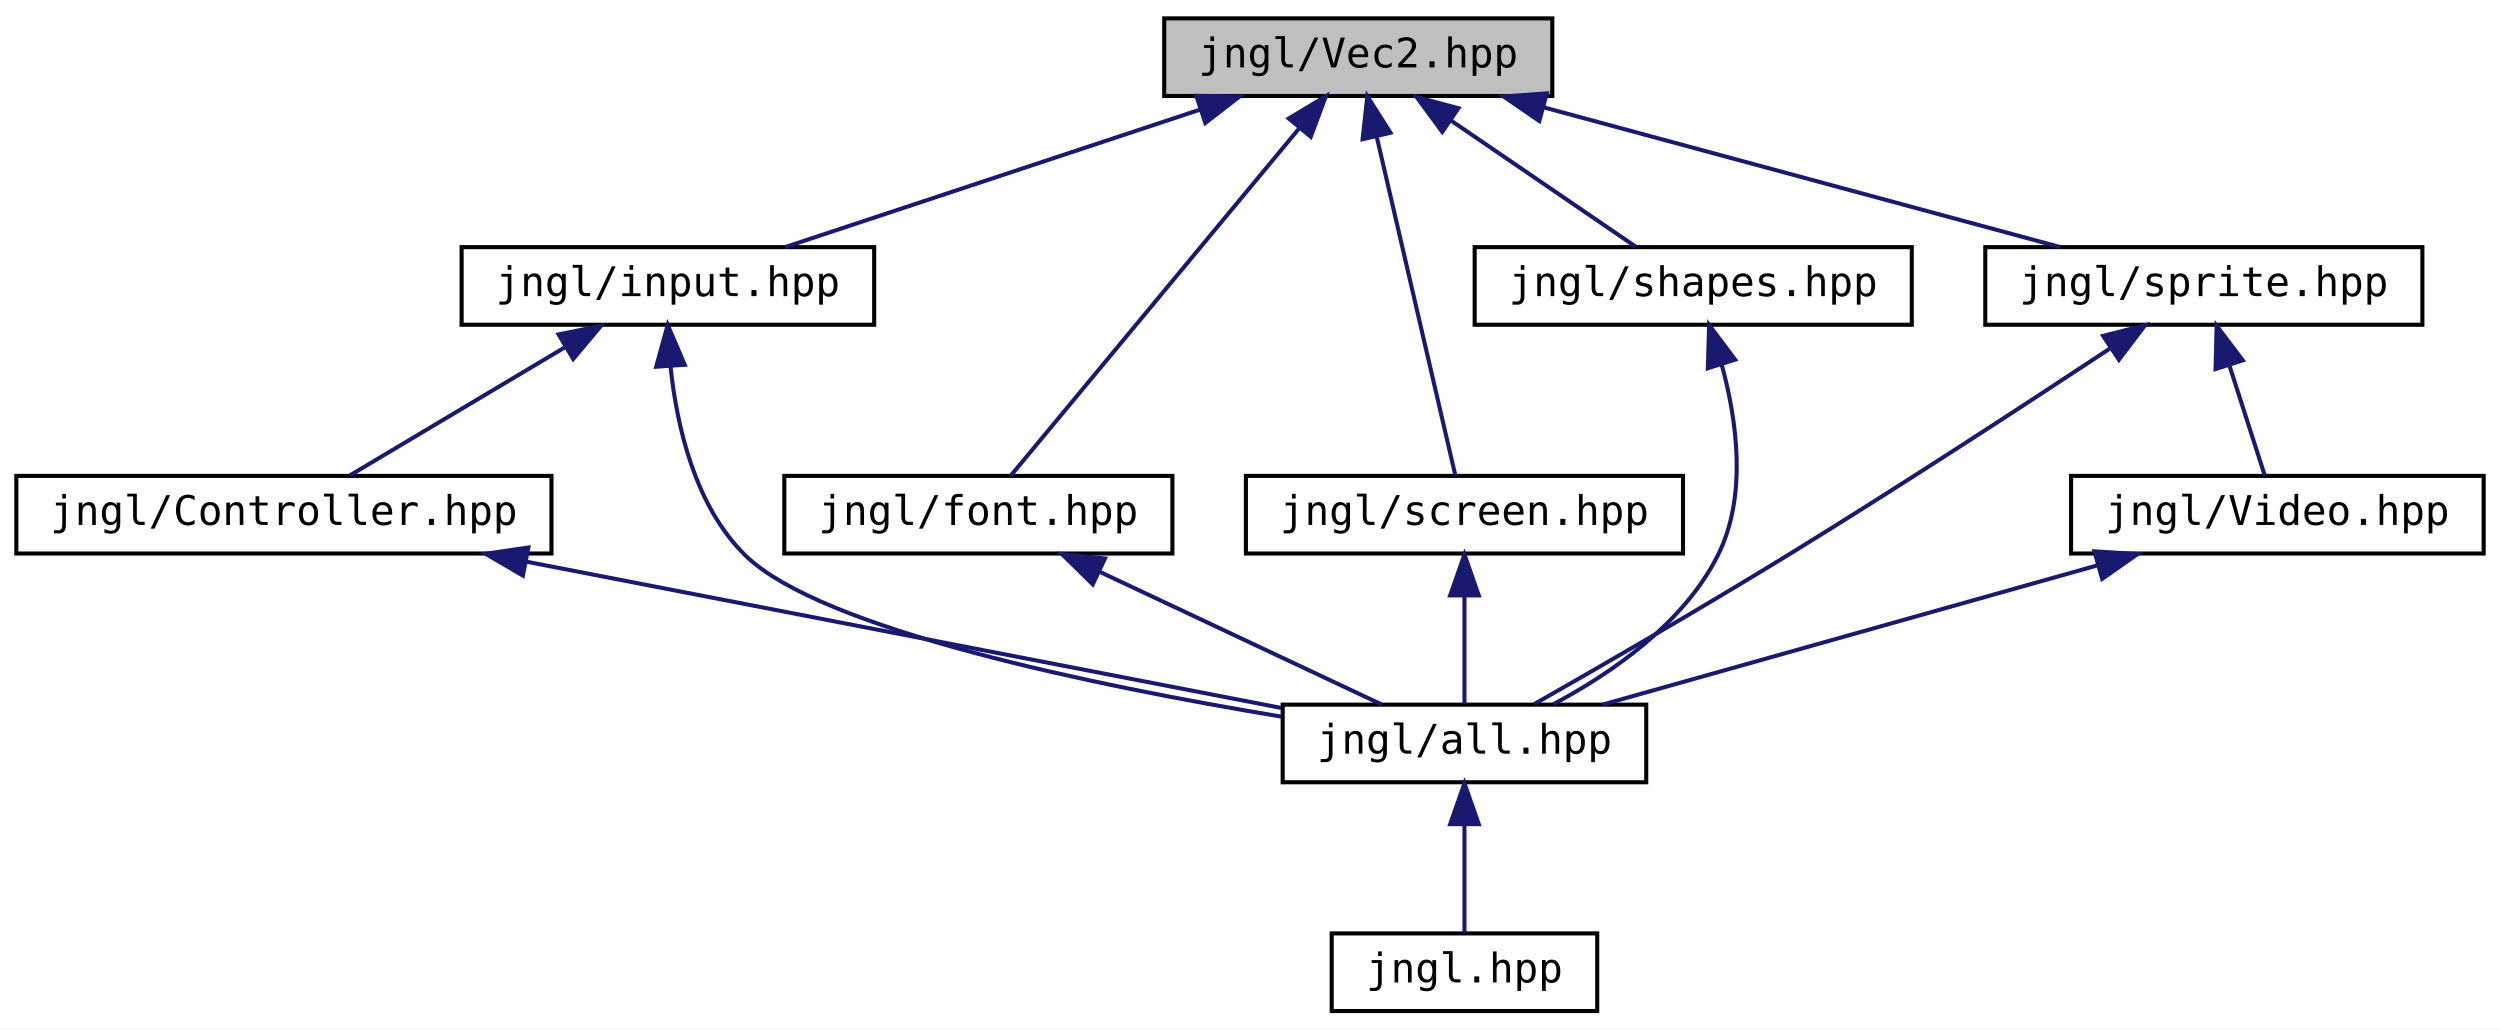
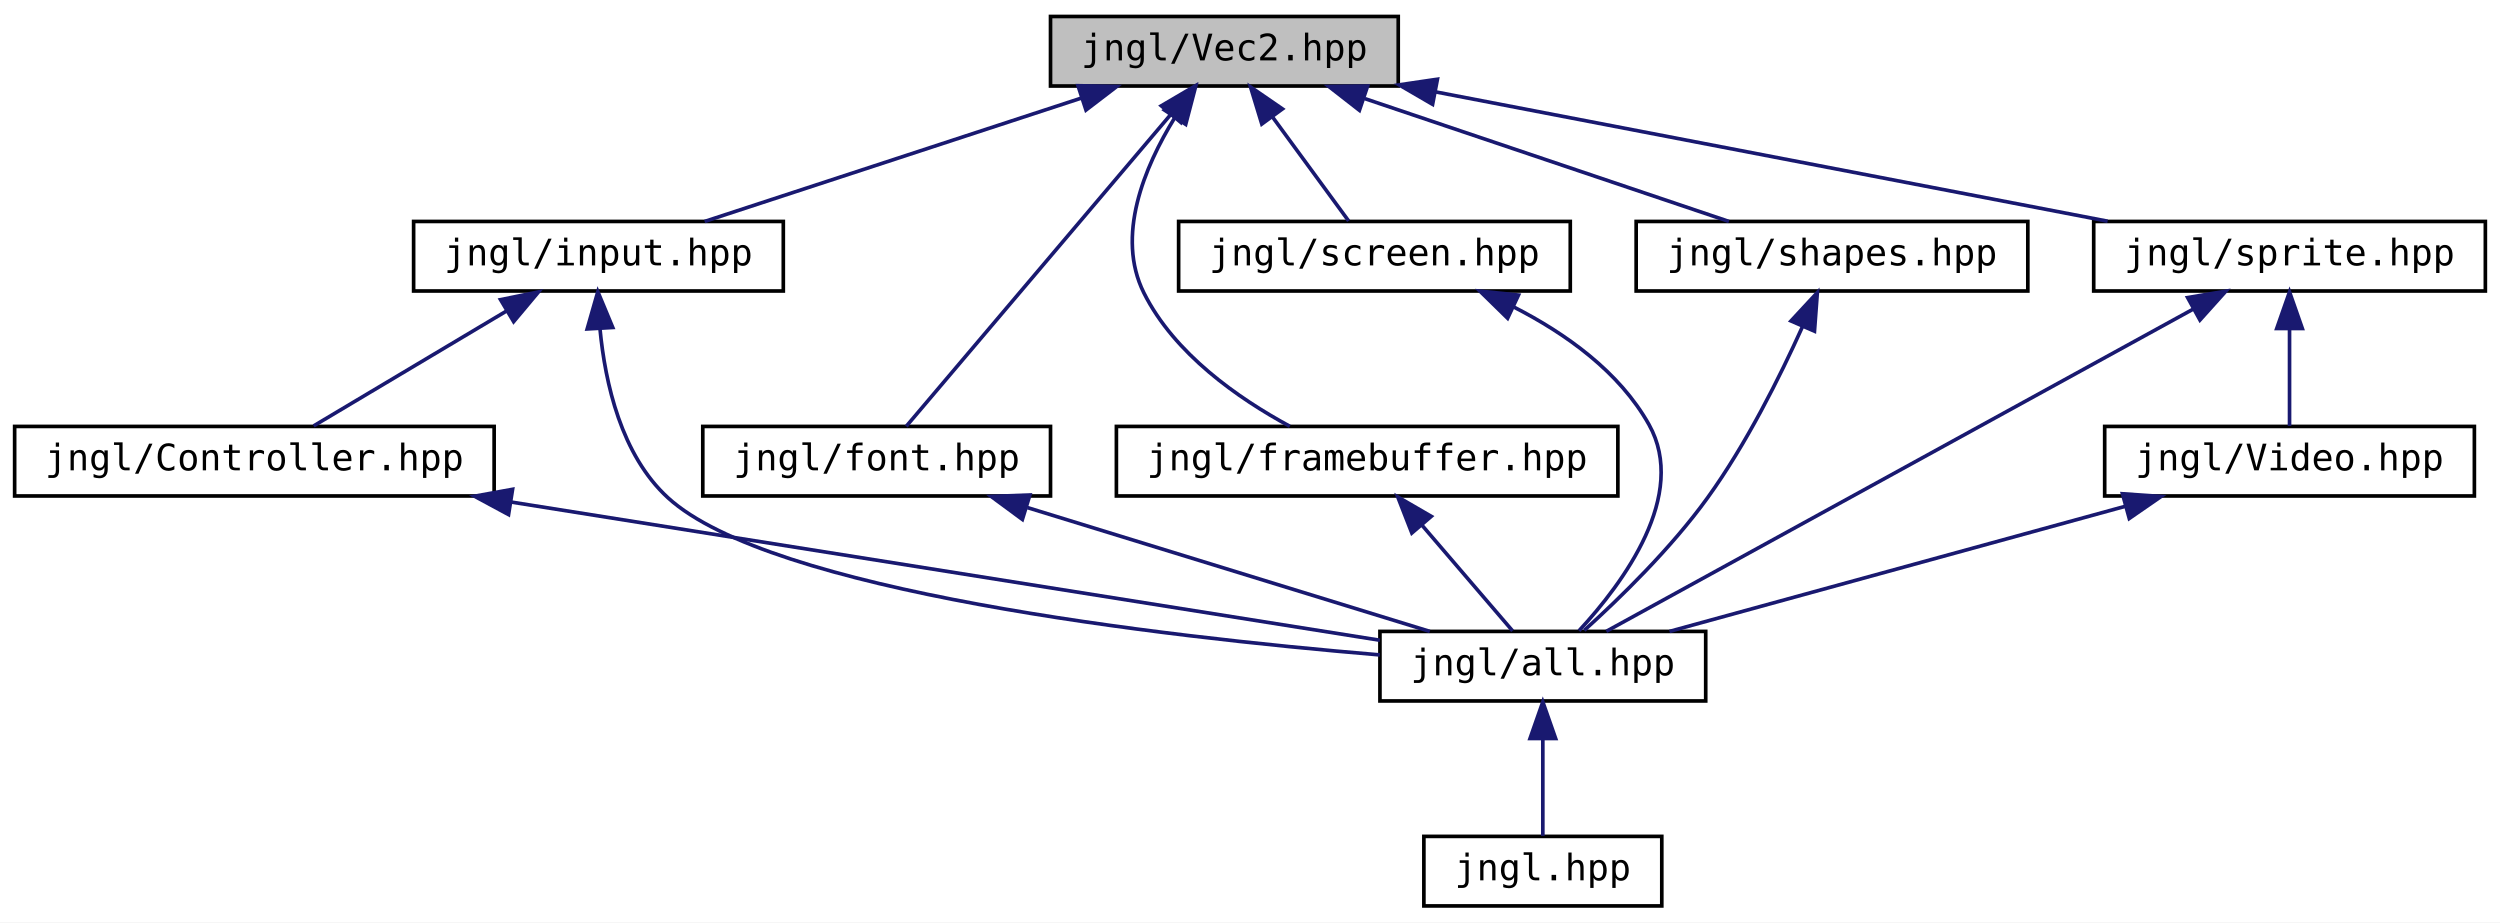
- <svg xmlns="http://www.w3.org/2000/svg" xmlns:xlink="http://www.w3.org/1999/xlink" width="612pt" height="252pt" viewBox="0.00 0.00 612.00 252.00">
+ <svg xmlns="http://www.w3.org/2000/svg" xmlns:xlink="http://www.w3.org/1999/xlink" width="683pt" height="252pt" viewBox="0.00 0.00 683.00 252.00">
  <g id="graph0" class="graph" transform="scale(1 1) rotate(0) translate(4 248)">
-     <polygon fill="#ffffff" stroke="transparent" points="-4,4 -4,-248 608,-248 608,4 -4,4" />
+     <polygon fill="#ffffff" stroke="transparent" points="-4,4 -4,-248 679,-248 679,4 -4,4" />
    <g id="node1" class="node">
-       <polygon fill="#bfbfbf" stroke="#000000" points="281,-224.5 281,-243.5 376,-243.5 376,-224.5 281,-224.5" />
-       <text text-anchor="middle" x="328.5" y="-231.5" font-family="'Consolas',monospace" font-size="10.00" fill="#000000">jngl/Vec2.hpp</text>
+       <polygon fill="#bfbfbf" stroke="#000000" points="283,-224.5 283,-243.5 378,-243.5 378,-224.5 283,-224.5" />
+       <text text-anchor="middle" x="330.5" y="-231.5" font-family="'Consolas',monospace" font-size="10.00" fill="#000000">jngl/Vec2.hpp</text>
    </g>
    <g id="node2" class="node">
      <g id="a_node2">
        <a xlink:href="input_8hpp.html" target="_top" xlink:title="jngl/input.hpp">
          <polygon fill="#ffffff" stroke="#000000" points="109,-168.5 109,-187.5 210,-187.5 210,-168.5 109,-168.5" />
          <text text-anchor="middle" x="159.5" y="-175.5" font-family="'Consolas',monospace" font-size="10.00" fill="#000000">jngl/input.hpp</text>
        </a>
      </g>
    </g>
    <g id="edge1" class="edge">
-       <path fill="none" stroke="#191970" d="M289.843,-221.19C258.881,-210.931 216.143,-196.769 188.173,-187.501" />
-       <polygon fill="#191970" stroke="#191970" points="288.854,-224.55 299.448,-224.373 291.056,-217.905 288.854,-224.55" />
+       <path fill="none" stroke="#191970" d="M291.385,-221.19C260.057,-210.931 216.813,-196.769 188.512,-187.501" />
+       <polygon fill="#191970" stroke="#191970" points="290.511,-224.587 301.104,-224.373 292.69,-217.935 290.511,-224.587" />
    </g>
    <g id="node6" class="node">
      <g id="a_node6">
        <a xlink:href="font_8hpp.html" target="_top" xlink:title="jngl/font.hpp">
          <polygon fill="#ffffff" stroke="#000000" points="188,-112.5 188,-131.5 283,-131.5 283,-112.5 188,-112.5" />
          <text text-anchor="middle" x="235.5" y="-119.5" font-family="'Consolas',monospace" font-size="10.00" fill="#000000">jngl/font.hpp</text>
        </a>
      </g>
    </g>
    <g id="edge6" class="edge">
-       <path fill="none" stroke="#191970" d="M313.991,-216.527C294.097,-192.569 259.041,-150.351 243.409,-131.525" />
-       <polygon fill="#191970" stroke="#191970" points="311.49,-218.993 320.571,-224.451 316.875,-214.522 311.49,-218.993" />
+       <path fill="none" stroke="#191970" d="M315.68,-216.527C295.358,-192.569 259.547,-150.351 243.579,-131.525" />
+       <polygon fill="#191970" stroke="#191970" points="313.263,-219.089 322.4,-224.451 318.601,-214.561 313.263,-219.089" />
    </g>
    <g id="node7" class="node">
      <g id="a_node7">
-         <a xlink:href="screen_8hpp.html" target="_top" xlink:title="jngl/screen.hpp">
-           <polygon fill="#ffffff" stroke="#000000" points="301,-112.5 301,-131.5 408,-131.5 408,-112.5 301,-112.5" />
-           <text text-anchor="middle" x="354.5" y="-119.5" font-family="'Consolas',monospace" font-size="10.00" fill="#000000">jngl/screen.hpp</text>
+         <a xlink:href="framebuffer_8hpp_source.html" target="_top" xlink:title="jngl/framebuffer.hpp">
+           <polygon fill="#ffffff" stroke="#000000" points="301,-112.5 301,-131.5 438,-131.5 438,-112.5 301,-112.5" />
+           <text text-anchor="middle" x="369.5" y="-119.5" font-family="'Consolas',monospace" font-size="10.00" fill="#000000">jngl/framebuffer.hpp</text>
        </a>
      </g>
    </g>
    <g id="edge8" class="edge">
-       <path fill="none" stroke="#191970" d="M333.004,-214.599C338.63,-190.363 348.034,-149.855 352.289,-131.525" />
-       <polygon fill="#191970" stroke="#191970" points="329.569,-213.918 330.717,-224.451 336.387,-215.501 329.569,-213.918" />
+       <path fill="none" stroke="#191970" d="M316.922,-215.81C308.563,-202.241 300.796,-183.458 308.5,-168 316.783,-151.38 334.25,-139.181 348.378,-131.538" />
+       <polygon fill="#191970" stroke="#191970" points="314.129,-217.929 322.62,-224.266 319.934,-214.017 314.129,-217.929" />
    </g>
    <g id="node8" class="node">
      <g id="a_node8">
-         <a xlink:href="shapes_8hpp.html" target="_top" xlink:title="jngl/shapes.hpp">
-           <polygon fill="#ffffff" stroke="#000000" points="357,-168.5 357,-187.5 464,-187.5 464,-168.5 357,-168.5" />
-           <text text-anchor="middle" x="410.5" y="-175.5" font-family="'Consolas',monospace" font-size="10.00" fill="#000000">jngl/shapes.hpp</text>
+         <a xlink:href="screen_8hpp.html" target="_top" xlink:title="jngl/screen.hpp">
+           <polygon fill="#ffffff" stroke="#000000" points="318,-168.5 318,-187.5 425,-187.5 425,-168.5 318,-168.5" />
+           <text text-anchor="middle" x="371.5" y="-175.5" font-family="'Consolas',monospace" font-size="10.00" fill="#000000">jngl/screen.hpp</text>
        </a>
      </g>
    </g>
    <g id="edge10" class="edge">
-       <path fill="none" stroke="#191970" d="M351.211,-218.49C365.679,-208.61 383.968,-196.119 396.38,-187.643" />
-       <polygon fill="#191970" stroke="#191970" points="349.067,-215.716 342.783,-224.245 353.015,-221.496 349.067,-215.716" />
+       <path fill="none" stroke="#191970" d="M343.736,-215.921C350.621,-206.518 358.761,-195.4 364.44,-187.643" />
+       <polygon fill="#191970" stroke="#191970" points="340.725,-214.109 337.642,-224.245 346.373,-218.244 340.725,-214.109" />
    </g>
    <g id="node9" class="node">
      <g id="a_node9">
-         <a xlink:href="sprite_8hpp_source.html" target="_top" xlink:title="jngl/sprite.hpp">
-           <polygon fill="#ffffff" stroke="#000000" points="482,-168.5 482,-187.5 589,-187.5 589,-168.5 482,-168.5" />
-           <text text-anchor="middle" x="535.5" y="-175.5" font-family="'Consolas',monospace" font-size="10.00" fill="#000000">jngl/sprite.hpp</text>
+         <a xlink:href="shapes_8hpp.html" target="_top" xlink:title="jngl/shapes.hpp">
+           <polygon fill="#ffffff" stroke="#000000" points="443,-168.5 443,-187.5 550,-187.5 550,-168.5 443,-168.5" />
+           <text text-anchor="middle" x="496.5" y="-175.5" font-family="'Consolas',monospace" font-size="10.00" fill="#000000">jngl/shapes.hpp</text>
        </a>
      </g>
    </g>
    <g id="edge12" class="edge">
-       <path fill="none" stroke="#191970" d="M373.892,-221.72C411.955,-211.423 465.528,-196.93 500.38,-187.501" />
-       <polygon fill="#191970" stroke="#191970" points="372.824,-218.383 364.085,-224.373 374.652,-225.14 372.824,-218.383" />
+       <path fill="none" stroke="#191970" d="M368.867,-221.057C399.247,-210.808 440.982,-196.729 468.336,-187.501" />
+       <polygon fill="#191970" stroke="#191970" points="367.393,-217.86 359.036,-224.373 369.631,-224.493 367.393,-217.86" />
+     </g>
+     <g id="node10" class="node">
+       <g id="a_node10">
+         <a xlink:href="sprite_8hpp_source.html" target="_top" xlink:title="jngl/sprite.hpp">
+           <polygon fill="#ffffff" stroke="#000000" points="568,-168.5 568,-187.5 675,-187.5 675,-168.5 568,-168.5" />
+           <text text-anchor="middle" x="621.5" y="-175.5" font-family="'Consolas',monospace" font-size="10.00" fill="#000000">jngl/sprite.hpp</text>
+         </a>
+       </g>
+     </g>
+     <g id="edge14" class="edge">
+       <path fill="none" stroke="#191970" d="M388.266,-222.883C441.9,-212.562 520.915,-197.357 571.798,-187.565" />
+       <polygon fill="#191970" stroke="#191970" points="387.385,-219.489 378.227,-224.815 388.708,-226.363 387.385,-219.489" />
    </g>
    <g id="node3" class="node">
      <g id="a_node3">
        <a xlink:href="Controller_8hpp_source.html" target="_top" xlink:title="jngl/Controller.hpp">
          <polygon fill="#ffffff" stroke="#000000" points="0,-112.5 0,-131.5 131,-131.5 131,-112.5 0,-112.5" />
          <text text-anchor="middle" x="65.5" y="-119.5" font-family="'Consolas',monospace" font-size="10.00" fill="#000000">jngl/Controller.hpp</text>
        </a>
      </g>
    </g>
    <g id="edge2" class="edge">
      <path fill="none" stroke="#191970" d="M134.399,-163.047C117.674,-153.082 96.183,-140.279 81.686,-131.643" />
      <polygon fill="#191970" stroke="#191970" points="132.744,-166.134 143.126,-168.245 136.327,-160.121 132.744,-166.134" />
    </g>
    <g id="node4" class="node">
      <g id="a_node4">
        <a xlink:href="all_8hpp.html" target="_top" xlink:title="Includes all JNGL headers. ">
-           <polygon fill="#ffffff" stroke="#000000" points="310,-56.5 310,-75.5 399,-75.5 399,-56.5 310,-56.5" />
-           <text text-anchor="middle" x="354.5" y="-63.5" font-family="'Consolas',monospace" font-size="10.00" fill="#000000">jngl/all.hpp</text>
+           <polygon fill="#ffffff" stroke="#000000" points="373,-56.5 373,-75.5 462,-75.5 462,-56.5 373,-56.5" />
+           <text text-anchor="middle" x="417.5" y="-63.5" font-family="'Consolas',monospace" font-size="10.00" fill="#000000">jngl/all.hpp</text>
        </a>
      </g>
    </g>
    <g id="edge5" class="edge">
-       <path fill="none" stroke="#191970" d="M160.138,-158.355C161.671,-143.653 166.122,-124.076 178.5,-112 197.036,-93.915 264.053,-80.123 309.828,-72.546" />
-       <polygon fill="#191970" stroke="#191970" points="156.638,-158.228 159.451,-168.443 163.622,-158.703 156.638,-158.228" />
+       <path fill="none" stroke="#191970" d="M159.919,-158.123C161.334,-143.296 165.733,-123.665 178.5,-112 206.38,-86.527 311.849,-74.199 372.962,-69.079" />
+       <polygon fill="#191970" stroke="#191970" points="156.413,-158.128 159.329,-168.313 163.401,-158.532 156.413,-158.128" />
    </g>
    <g id="edge3" class="edge">
-       <path fill="none" stroke="#191970" d="M124.782,-110.513C179.621,-99.887 259.937,-84.324 309.627,-74.695" />
-       <polygon fill="#191970" stroke="#191970" points="124.004,-107.098 114.853,-112.437 125.336,-113.971 124.004,-107.098" />
+       <path fill="none" stroke="#191970" d="M135.765,-110.822C206.427,-99.58 313.224,-82.589 372.981,-73.083" />
+       <polygon fill="#191970" stroke="#191970" points="134.937,-107.409 125.611,-112.437 136.037,-114.322 134.937,-107.409" />
    </g>
    <g id="node5" class="node">
      <g id="a_node5">
        <a xlink:href="jngl_8hpp_source.html" target="_top" xlink:title="jngl.hpp">
-           <polygon fill="#ffffff" stroke="#000000" points="322,-.5 322,-19.5 387,-19.5 387,-.5 322,-.5" />
-           <text text-anchor="middle" x="354.5" y="-7.5" font-family="'Consolas',monospace" font-size="10.00" fill="#000000">jngl.hpp</text>
+           <polygon fill="#ffffff" stroke="#000000" points="385,-.5 385,-19.5 450,-19.5 450,-.5 385,-.5" />
+           <text text-anchor="middle" x="417.5" y="-7.5" font-family="'Consolas',monospace" font-size="10.00" fill="#000000">jngl.hpp</text>
        </a>
      </g>
    </g>
    <g id="edge4" class="edge">
-       <path fill="none" stroke="#191970" d="M354.5,-46.157C354.5,-37.155 354.5,-26.92 354.5,-19.643" />
-       <polygon fill="#191970" stroke="#191970" points="351,-46.245 354.5,-56.245 358,-46.246 351,-46.245" />
+       <path fill="none" stroke="#191970" d="M417.5,-46.157C417.5,-37.155 417.5,-26.92 417.5,-19.643" />
+       <polygon fill="#191970" stroke="#191970" points="414,-46.245 417.5,-56.245 421,-46.246 414,-46.245" />
    </g>
    <g id="edge7" class="edge">
-       <path fill="none" stroke="#191970" d="M265.014,-108.111C286.594,-97.956 315.298,-84.448 334.31,-75.501" />
-       <polygon fill="#191970" stroke="#191970" points="263.515,-104.948 255.957,-112.373 266.495,-111.282 263.515,-104.948" />
+       <path fill="none" stroke="#191970" d="M276.699,-109.323C310.076,-99.054 356.37,-84.809 386.621,-75.501" />
+       <polygon fill="#191970" stroke="#191970" points="275.315,-106.087 266.787,-112.373 277.374,-112.778 275.315,-106.087" />
    </g>
    <g id="edge9" class="edge">
-       <path fill="none" stroke="#191970" d="M354.5,-102.157C354.5,-93.155 354.5,-82.92 354.5,-75.643" />
-       <polygon fill="#191970" stroke="#191970" points="351,-102.246 354.5,-112.246 358,-102.246 351,-102.246" />
+       <path fill="none" stroke="#191970" d="M384.5,-104.5C392.662,-94.978 402.449,-83.56 409.235,-75.643" />
+       <polygon fill="#191970" stroke="#191970" points="381.712,-102.375 377.861,-112.246 387.026,-106.931 381.712,-102.375" />
    </g>
    <g id="edge11" class="edge">
-       <path fill="none" stroke="#191970" d="M417.503,-158.623C421.252,-144.898 423.764,-126.435 416.5,-112 408.125,-95.358 390.566,-83.227 376.266,-75.614" />
-       <polygon fill="#191970" stroke="#191970" points="414.075,-157.857 414.396,-168.447 420.749,-159.969 414.075,-157.857" />
+       <path fill="none" stroke="#191970" d="M409.527,-164.143C423.759,-156.886 438.421,-146.432 446.5,-132 457.259,-112.779 439.518,-88.791 427.378,-75.677" />
+       <polygon fill="#191970" stroke="#191970" points="407.881,-161.049 400.311,-168.461 410.851,-167.388 407.881,-161.049" />
    </g>
    <g id="edge13" class="edge">
-       <path fill="none" stroke="#191970" d="M512.731,-162.83C492.188,-149.248 461.055,-128.924 433.5,-112 412.403,-99.042 387.682,-84.795 371.588,-75.642" />
-       <polygon fill="#191970" stroke="#191970" points="510.841,-165.776 521.11,-168.384 514.709,-159.942 510.841,-165.776" />
+       <path fill="none" stroke="#191970" d="M488.421,-158.714C482.27,-145.066 473.078,-126.659 462.5,-112 452.563,-98.229 438.562,-84.594 428.826,-75.789" />
+       <polygon fill="#191970" stroke="#191970" points="485.299,-160.313 492.503,-168.082 491.716,-157.516 485.299,-160.313" />
    </g>
-     <g id="node10" class="node">
-       <g id="a_node10">
+     <g id="edge15" class="edge">
+       <path fill="none" stroke="#191970" d="M595.218,-163.571C552.863,-140.317 470.642,-95.176 434.849,-75.525" />
+       <polygon fill="#191970" stroke="#191970" points="593.657,-166.706 604.107,-168.451 597.026,-160.57 593.657,-166.706" />
+     </g>
+     <g id="node11" class="node">
+       <g id="a_node11">
        <a xlink:href="Video_8hpp_source.html" target="_top" xlink:title="jngl/Video.hpp">
-           <polygon fill="#ffffff" stroke="#000000" points="503,-112.5 503,-131.5 604,-131.5 604,-112.5 503,-112.5" />
-           <text text-anchor="middle" x="553.5" y="-119.5" font-family="'Consolas',monospace" font-size="10.00" fill="#000000">jngl/Video.hpp</text>
+           <polygon fill="#ffffff" stroke="#000000" points="571,-112.5 571,-131.5 672,-131.5 672,-112.5 571,-112.5" />
+           <text text-anchor="middle" x="621.5" y="-119.5" font-family="'Consolas',monospace" font-size="10.00" fill="#000000">jngl/Video.hpp</text>
        </a>
      </g>
    </g>
-     <g id="edge14" class="edge">
-       <path fill="none" stroke="#191970" d="M541.783,-158.454C544.699,-149.38 548.036,-139 550.401,-131.643" />
-       <polygon fill="#191970" stroke="#191970" points="538.363,-157.654 538.635,-168.245 545.028,-159.796 538.363,-157.654" />
+     <g id="edge16" class="edge">
+       <path fill="none" stroke="#191970" d="M621.5,-158.157C621.5,-149.155 621.5,-138.92 621.5,-131.643" />
+       <polygon fill="#191970" stroke="#191970" points="618,-158.245 621.5,-168.245 625,-158.246 618,-158.245" />
    </g>
-     <g id="edge15" class="edge">
-       <path fill="none" stroke="#191970" d="M509.394,-109.588C472.832,-99.3 421.625,-84.889 388.263,-75.501" />
-       <polygon fill="#191970" stroke="#191970" points="508.716,-113.034 519.291,-112.373 510.613,-106.295 508.716,-113.034" />
+     <g id="edge17" class="edge">
+       <path fill="none" stroke="#191970" d="M576.765,-109.72C539.255,-99.423 486.458,-84.93 452.111,-75.501" />
+       <polygon fill="#191970" stroke="#191970" points="575.861,-113.101 586.431,-112.373 577.714,-106.351 575.861,-113.101" />
    </g>
  </g>
</svg>
